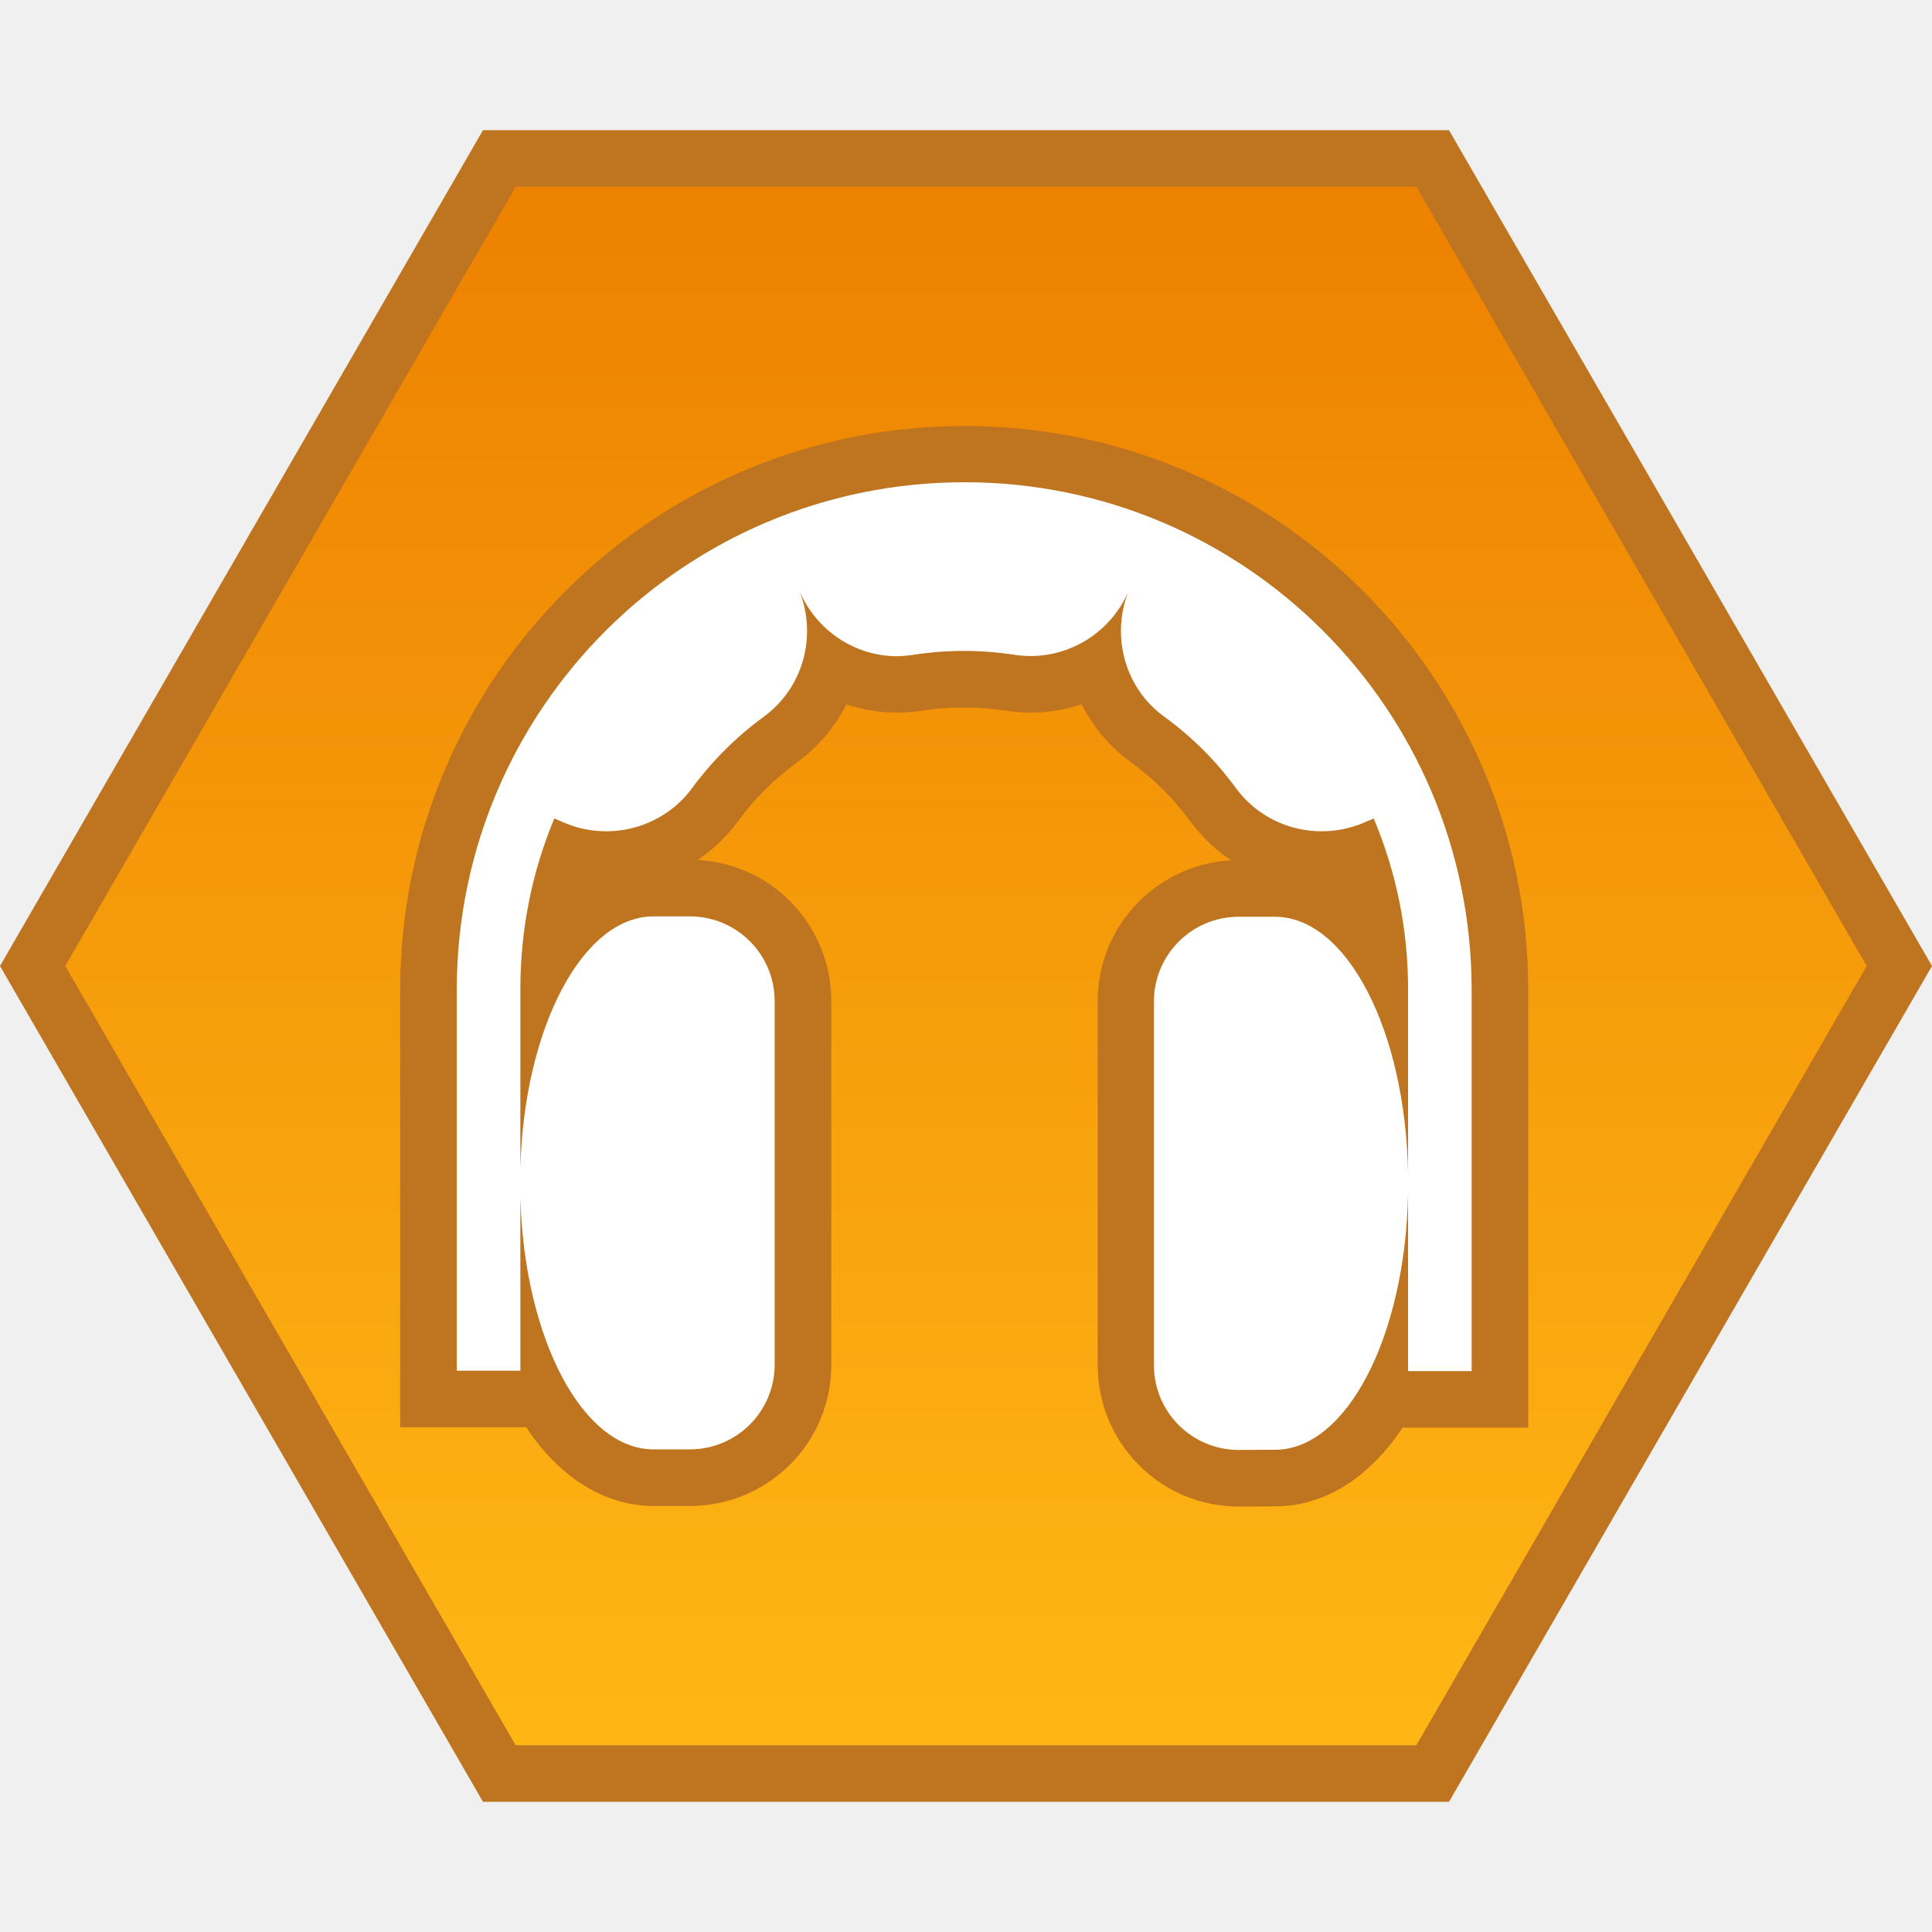
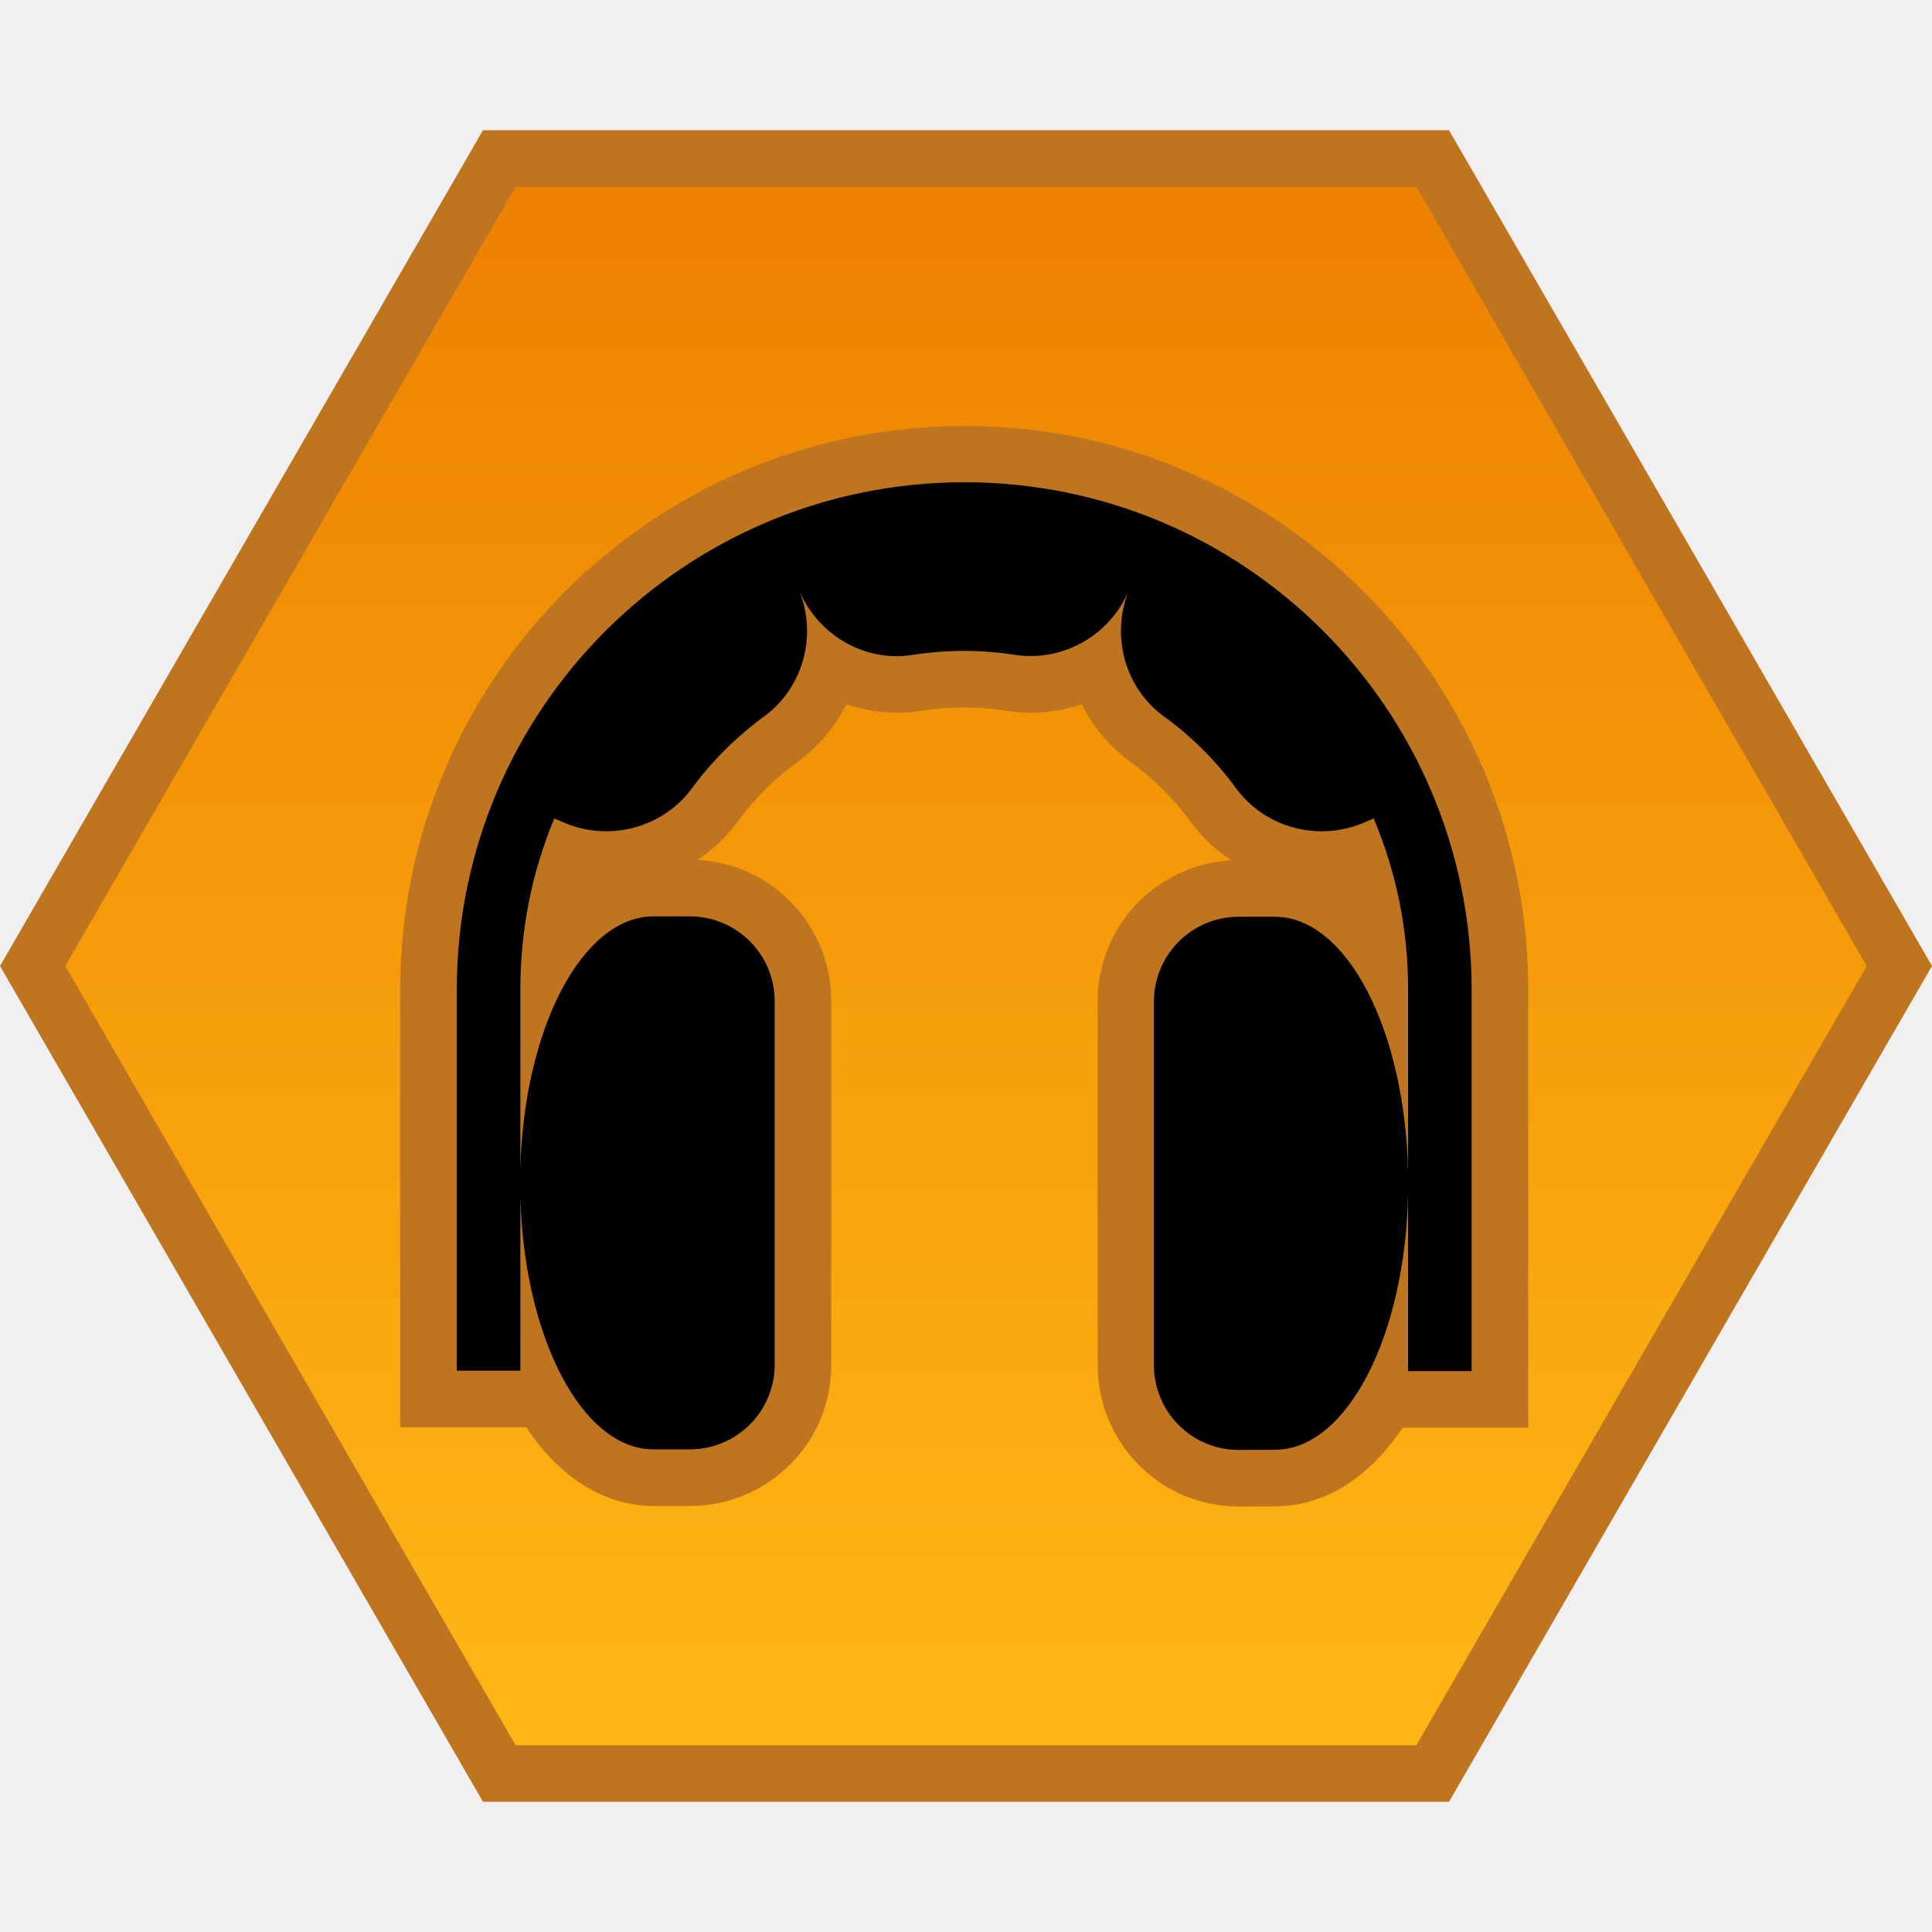
<svg xmlns="http://www.w3.org/2000/svg" version="1.1" id="Layer_1" x="0px" y="0px" width="1024px" height="1024px" viewBox="206 -116 1024 1024" style="enable-background:new 206 -116 1024 1024;" xml:space="preserve">
  <defs id="defs3003" />
  <style type="text/css" id="style2986">
	.st0{fill:url(#SVGID_1_);}
	.st1{fill:#BF741F;}
</style>
  <g id="g2988">
    <g id="g2990">
      <linearGradient id="SVGID_1_" gradientUnits="userSpaceOnUse" x1="718" y1="-32" x2="718" y2="824" gradientTransform="matrix(1 0 0 -1 0 792)">
        <stop offset="0" style="stop-color:#FFB815" id="stop2993" />
        <stop offset="1" style="stop-color:#ED8000" id="stop2995" />
      </linearGradient>
      <path class="st0" d="M 470.7,824 223.3,396 470.7,-32 l 494.7,0 247.3,428 -247.4,428 z" id="path2997" style="fill:url(#SVGID_1_)" />
-       <path id="path3009" d="m 862.6,354.9 c -33.1,0 -60,26.9 -60,60 l 0,192.6 c 0,33.1 26.9,60 60,60 l 19.3,-0.1 c 23.1,0 43.8,-15.6 59,-41.7 l 60.2,0 0,-217.7 c -0.2,-75.8 -29.8,-147 -83.3,-200.4 -53.5,-53.5 -124.8,-83 -200.5,-83 -75.8,0 -147,29.5 -200.6,83 -53.6,53.5 -83.3,124.7 -83.5,200.4 l 0,217.5 60.2,0 c 15.6,26.9 36.5,41.7 59.1,41.7 l 19.2,0 c 33.1,0 60,-26.9 60,-60 l 0,-192.5 c 0,-33.1 -26.9,-60 -60,-60 l -19.2,0 c -20.6,0 -39.7,12.2 -54.8,34.8 1.5,-18 5.2,-35.5 10.9,-52.4 6.1,1.7 12.4,2.5 18.8,2.5 22.7,0 44.1,-10.8 57.5,-28.8 9.7,-13.3 21.5,-25 35,-34.9 13.3,-9.7 22.3,-23.4 26.5,-38.5 10.5,6 22.6,9.4 35.1,9.4 3.6,0 7.3,-0.3 10.9,-0.9 8.1,-1.3 16.4,-1.9 24.7,-1.9 l 0,0 c 8.3,0 16.5,0.6 24.6,1.9 3.6,0.6 7.2,0.8 10.8,0.8 12.6,0 24.7,-3.4 35.3,-9.4 4.1,15.2 13.2,29 26.6,38.6 13.4,9.8 25.2,21.5 34.9,34.8 13.3,18.1 34.8,28.9 57.4,28.9 6.5,0 12.8,-0.9 19,-2.5 5.9,17.1 9.6,34.8 11.1,52.7 -14.7,-21.9 -33.7,-34.9 -54.7,-34.9 z" class="st0" style="fill:#ffffff" />
+       <path id="path3009" d="m 862.6,354.9 c -33.1,0 -60,26.9 -60,60 l 0,192.6 c 0,33.1 26.9,60 60,60 l 19.3,-0.1 c 23.1,0 43.8,-15.6 59,-41.7 l 60.2,0 0,-217.7 c -0.2,-75.8 -29.8,-147 -83.3,-200.4 -53.5,-53.5 -124.8,-83 -200.5,-83 -75.8,0 -147,29.5 -200.6,83 -53.6,53.5 -83.3,124.7 -83.5,200.4 l 0,217.5 60.2,0 c 15.6,26.9 36.5,41.7 59.1,41.7 l 19.2,0 c 33.1,0 60,-26.9 60,-60 l 0,-192.5 c 0,-33.1 -26.9,-60 -60,-60 l -19.2,0 c -20.6,0 -39.7,12.2 -54.8,34.8 1.5,-18 5.2,-35.5 10.9,-52.4 6.1,1.7 12.4,2.5 18.8,2.5 22.7,0 44.1,-10.8 57.5,-28.8 9.7,-13.3 21.5,-25 35,-34.9 13.3,-9.7 22.3,-23.4 26.5,-38.5 10.5,6 22.6,9.4 35.1,9.4 3.6,0 7.3,-0.3 10.9,-0.9 8.1,-1.3 16.4,-1.9 24.7,-1.9 l 0,0 c 8.3,0 16.5,0.6 24.6,1.9 3.6,0.6 7.2,0.8 10.8,0.8 12.6,0 24.7,-3.4 35.3,-9.4 4.1,15.2 13.2,29 26.6,38.6 13.4,9.8 25.2,21.5 34.9,34.8 13.3,18.1 34.8,28.9 57.4,28.9 6.5,0 12.8,-0.9 19,-2.5 5.9,17.1 9.6,34.8 11.1,52.7 -14.7,-21.9 -33.7,-34.9 -54.7,-34.9 z" class="st0" style="fill:#000000" />
      <path class="st1" d="m 418.1,640.5 30,0 33.7,0 3.1,0 c 6.5,9.8 13.9,18.1 21.9,24.6 13.8,11.2 29.5,17.1 45.6,17.1 l 19.2,0 c 20.1,0 38.9,-7.8 53.1,-21.9 14.2,-14.2 21.9,-33 21.9,-53.1 l 0,-192.5 c 0,-20.1 -7.8,-38.9 -21.9,-53.1 -13.2,-13.2 -30.4,-20.8 -48.9,-21.8 8,-5.4 15.2,-12.2 21,-20.1 l 0.1,-0.1 0.1,-0.1 c 8.7,-12 19.4,-22.6 31.7,-31.6 11.2,-8.2 20,-18.8 25.9,-30.6 8.6,2.9 17.7,4.4 26.8,4.4 4.4,0 8.8,-0.3 13.2,-1 7.4,-1.2 14.9,-1.7 22.4,-1.7 7.5,0 15,0.6 22.3,1.7 l 0,0 0,0 c 4.3,0.7 8.7,1 13,1 9.3,0 18.4,-1.5 27,-4.4 6,11.9 14.8,22.5 26.1,30.7 12.2,8.8 22.8,19.4 31.6,31.5 l 0.1,0.1 0.1,0.1 c 5.8,7.9 13.1,14.8 21.3,20.3 -18.4,1 -35.6,8.7 -48.8,21.8 -14.2,14.2 -21.9,33 -21.9,53.1 l 0,192.6 c 0,20.1 7.8,38.9 21.9,53.1 14.2,14.2 33,21.9 53.1,21.9 l 0.1,0 0.1,0 19.1,-0.1 c 16.2,0 32.1,-6.1 45.9,-17.5 7.8,-6.5 15,-14.6 21.4,-24.2 l 3.1,0 33.5,0 30,0 0,-30 0,-202.7 0,0 0,0 c -0.1,-40.3 -8.1,-79.4 -23.7,-116.1 -15.1,-35.5 -36.6,-67.4 -64,-94.8 -27.4,-27.4 -59.3,-48.9 -94.9,-63.9 -36.8,-15.6 -75.9,-23.4 -116.2,-23.4 -40.3,0 -79.4,7.9 -116.3,23.4 -35.6,15 -67.5,36.5 -95,63.9 -27.4,27.4 -49,59.3 -64.1,94.8 -15.6,36.8 -23.6,75.9 -23.7,116.2 l 0,0 0,0 0,202.5 0,29.9 m 30,-30 0,-202.5 C 448.5,259.7 568.8,139.6 717.2,139.6 865.6,139.6 985.6,259.7 986,408 l 0,202.7 -33.7,0 0,-94.1 c -1.4,75.4 -32.4,135.8 -70.5,135.8 l -19.2,0.1 c -24.9,0 -45,-20.1 -45,-45 l 0,-192.6 c 0,-24.9 20.1,-45 45,-45 l 19.2,0 c 38.1,0.1 69.1,60.3 70.5,135.8 l 0,-97.7 c 0,-31.3 -6.2,-61.6 -18.2,-90.2 l -5.6,2.4 c -7.2,3 -14.7,4.4 -22,4.4 -17.5,0 -34.4,-8 -45.3,-22.7 -10.7,-14.7 -23.6,-27.5 -38.2,-38.1 -20.7,-15 -28.2,-42.4 -19,-66.1 -9.1,20.7 -29.5,34 -51.7,34 -2.8,0 -5.6,-0.2 -8.4,-0.6 -8.9,-1.4 -17.9,-2.1 -27,-2.1 -9.1,0 -18.1,0.7 -27,2.1 -2.9,0.4 -5.7,0.7 -8.5,0.7 -22.3,0 -42.7,-13.6 -51.7,-34.6 9.5,23.9 2,51.4 -18.8,66.6 -14.6,10.7 -27.6,23.6 -38.2,38.1 -10.8,14.6 -27.9,22.7 -45.4,22.7 -7.4,0 -14.8,-1.4 -21.9,-4.4 l -5.6,-2.4 c -11.9,28.5 -17.9,58.7 -18,90 l 0,95.3 c 2,-74.3 32.9,-133.4 70.6,-133.4 l 19.2,0 c 24.9,0 45,20.1 45,45 l 0,192.5 c 0,24.9 -20.1,45 -45,45 l -19.2,0 c -37.8,0 -68.5,-59 -70.6,-133.3 l 0,91.6 -33.7,0 z m 485.1,-295 c 0.1,0.2 0.1,0.4 0.2,0.5 -0.1,-0.1 -0.1,-0.3 -0.2,-0.5 z m 0.2,0.5 c 0.1,0.3 0.3,0.6 0.4,1 0.1,0.3 0.2,0.5 0.3,0.8 l 0.1,0 c -0.2,-0.5 -0.5,-1.1 -0.8,-1.8 z" id="path2999" style="fill:#bf741f" />
      <path id="path3007" d="M 956.7,-17 1195.4,396 956.7,809 479.3,809 240.6,396 479.3,-17 956.7,-17 M 974,-47 462,-47 206,396 462,839 974,839 1230,396 974,-47 z" class="st1" style="fill:#bf741f" />
    </g>
  </g>
</svg>
